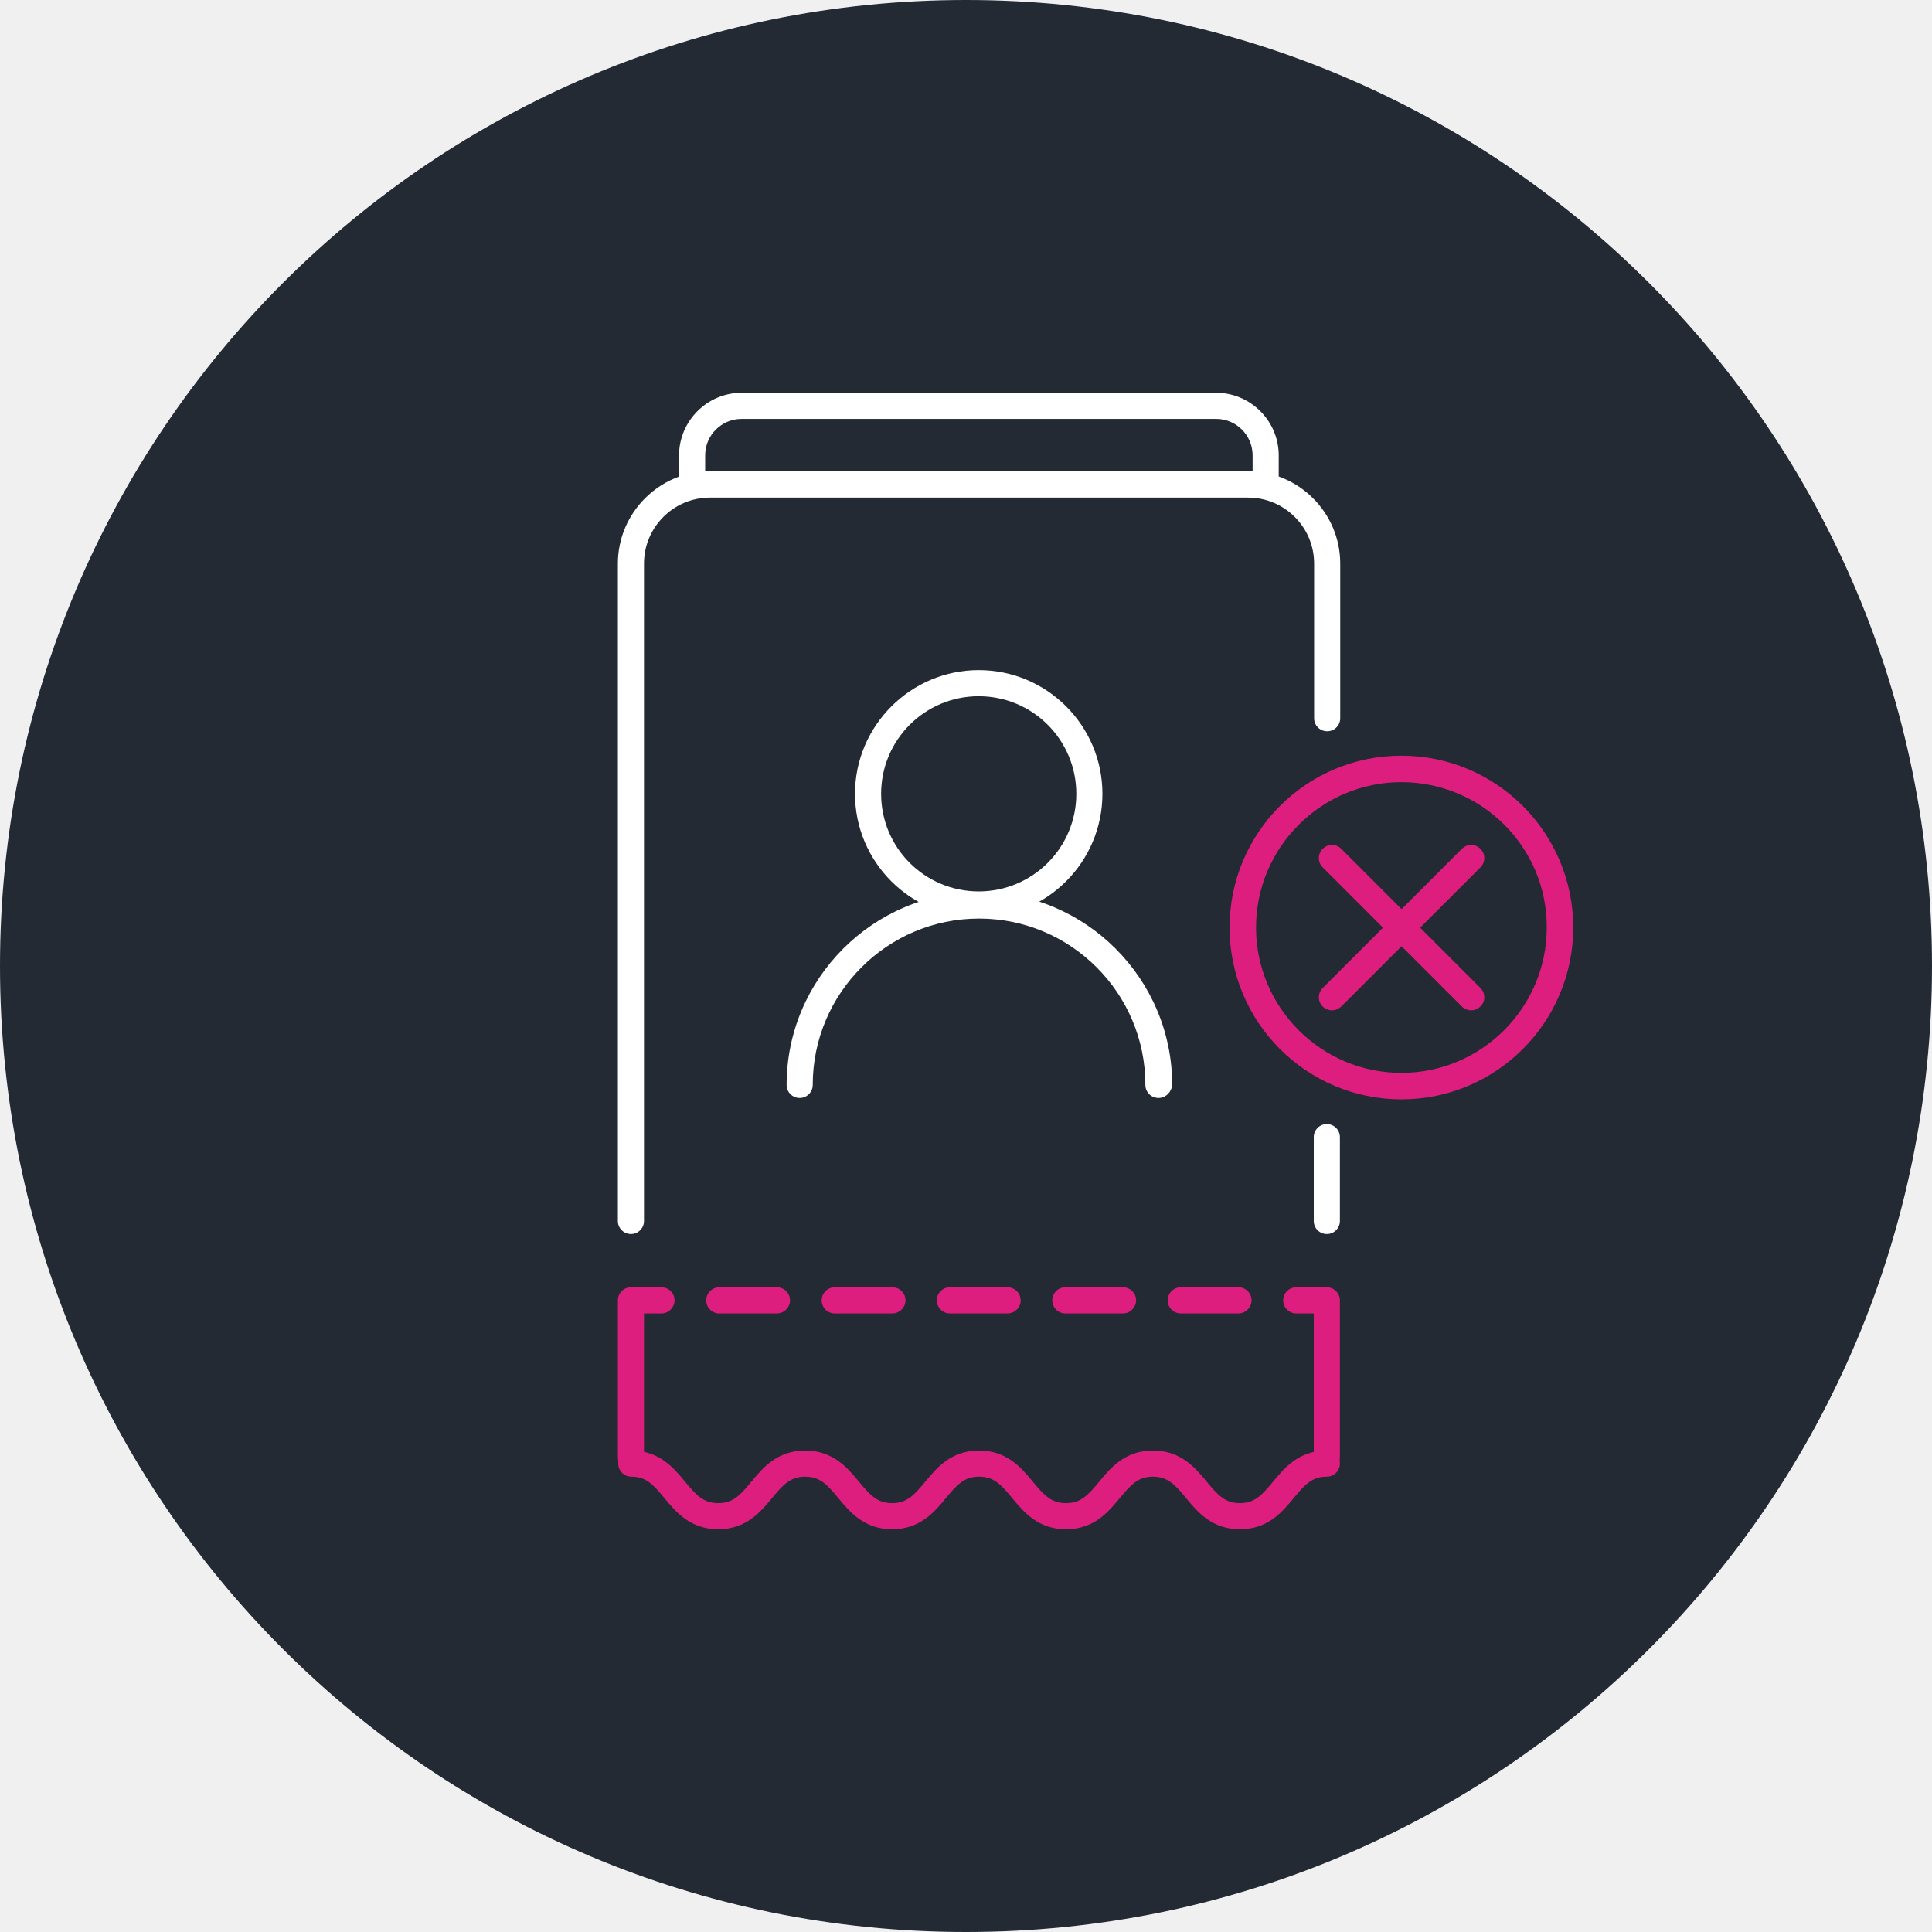
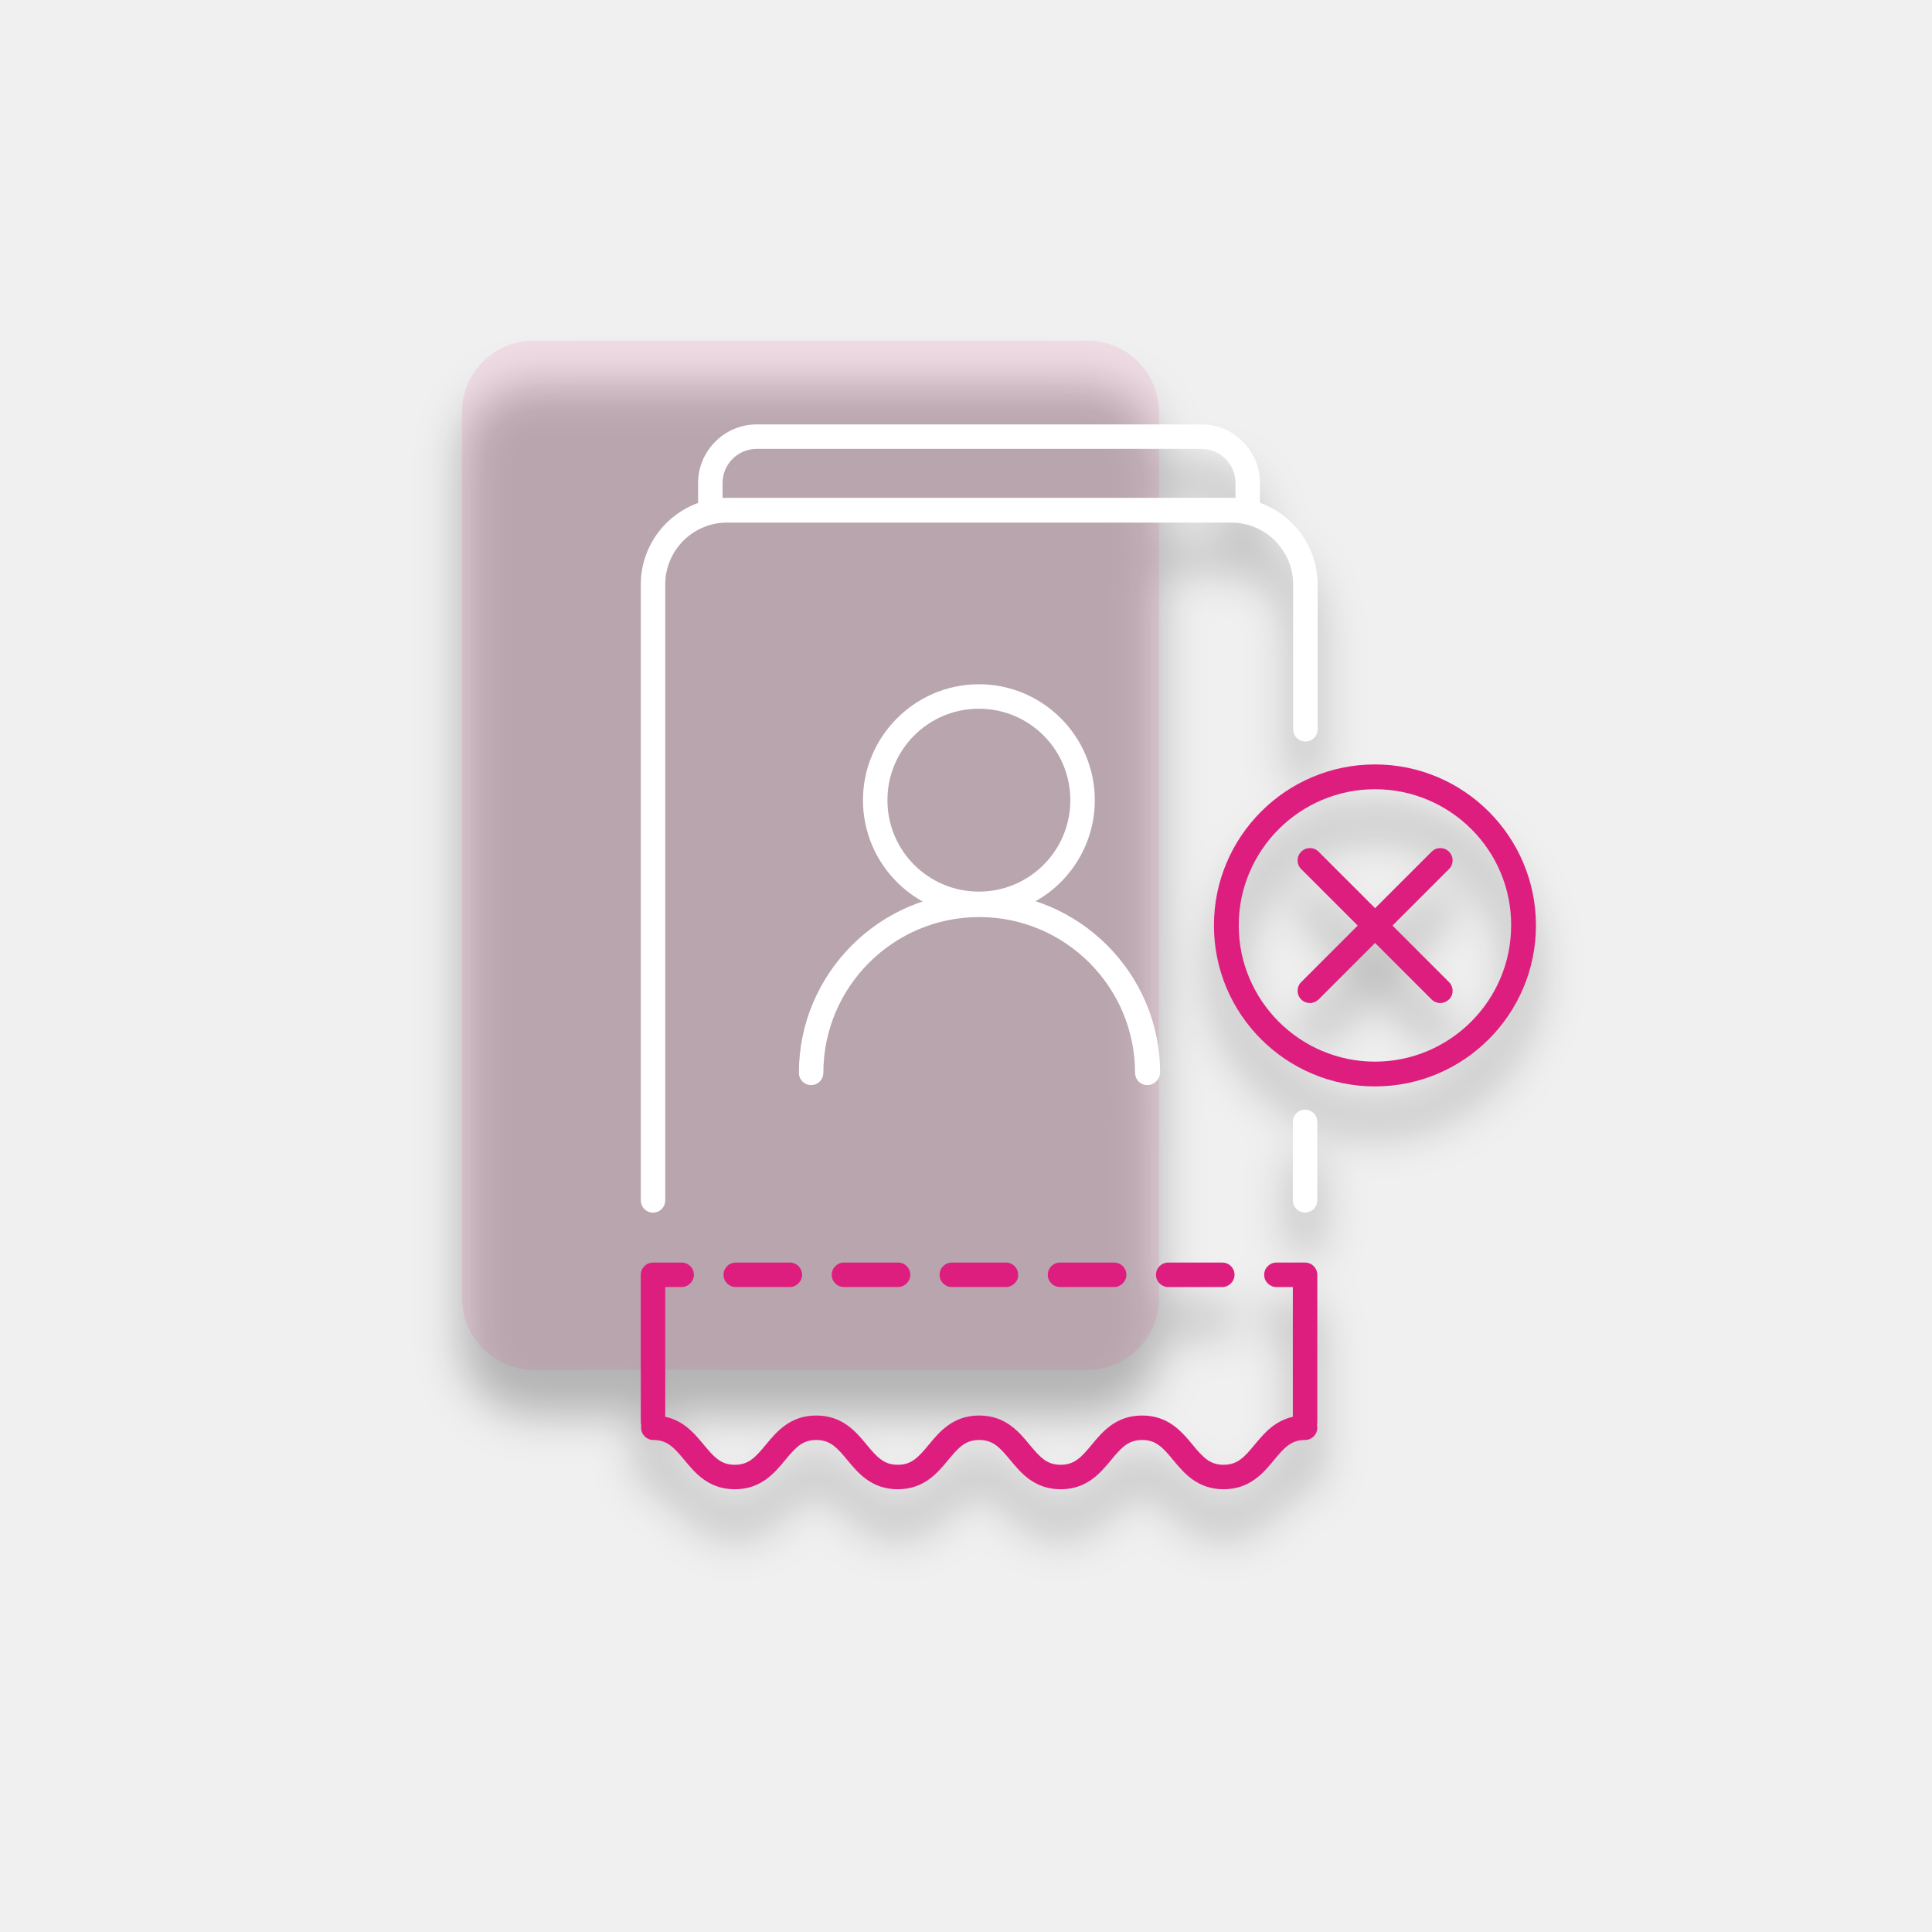
- <svg xmlns="http://www.w3.org/2000/svg" width="184" height="184" viewBox="0 0 184 184" fill="none">
-   <path d="M92.092 177.407C139.464 177.407 177.867 139.004 177.867 91.632C177.867 44.26 139.464 5.857 92.092 5.857C44.72 5.857 6.317 44.26 6.317 91.632C6.317 139.004 44.72 177.407 92.092 177.407Z" fill="#232A33" />
-   <path d="M78.261 85.253H147.231C149.255 85.253 150.604 87.339 149.807 89.179L134.013 125.887C133.553 126.929 132.541 127.573 131.437 127.573H90.804C89.608 127.573 88.535 126.807 88.136 125.672L75.593 88.964C74.98 87.155 76.329 85.253 78.261 85.253Z" fill="#213B38" />
-   <path d="M72.772 77.863C72.557 77.863 72.312 77.801 72.128 77.648C71.607 77.28 71.453 76.575 71.821 76.023L92.92 45.08C94.331 43.117 96.999 42.565 99.023 43.823L129.812 62.591C130.885 63.235 131.652 64.339 131.897 65.565C132.143 66.792 131.867 68.111 131.161 69.123L125.304 77.341C124.936 77.863 124.2 77.985 123.679 77.617C123.157 77.249 123.035 76.513 123.403 75.992L129.26 67.773C129.628 67.252 129.751 66.639 129.628 66.025C129.505 65.412 129.137 64.891 128.585 64.553L97.827 45.816C96.815 45.203 95.527 45.479 94.821 46.429L73.723 77.372C73.508 77.679 73.14 77.863 72.772 77.863Z" fill="#DE1E7E" />
-   <path d="M88.995 77.863C88.78 77.863 88.535 77.801 88.351 77.679C87.829 77.311 87.676 76.605 88.044 76.053L105.953 49.343C106.321 48.821 107.027 48.668 107.579 49.036C108.1 49.404 108.253 50.109 107.885 50.661L89.976 77.372C89.731 77.679 89.363 77.863 88.995 77.863Z" fill="#DE1E7E" />
-   <path d="M125.549 76.237C125.335 76.237 125.151 76.176 124.936 76.084L88.841 54.403C88.289 54.065 88.105 53.36 88.443 52.808C88.78 52.256 89.485 52.072 90.037 52.409L126.132 74.091C126.684 74.428 126.868 75.133 126.531 75.685C126.347 76.023 125.948 76.237 125.549 76.237Z" fill="#DE1E7E" />
-   <path d="M89.148 54.74L87.891 53.851C86.725 52.992 76.483 45.417 77.495 39.437C77.863 37.168 79.703 35.512 82.953 34.5C86.204 33.519 88.627 33.856 90.221 35.512C94.392 39.928 90.191 51.949 89.669 53.299L89.148 54.74ZM86.204 36.279C85.468 36.279 84.609 36.432 83.628 36.739C81.297 37.444 80.009 38.487 79.795 39.805C79.273 42.903 84.119 47.932 88.013 50.999C89.485 46.276 90.712 39.407 88.535 37.137C87.983 36.555 87.216 36.279 86.204 36.279Z" fill="#DE1E7E" />
-   <path d="M75.287 62.1C74.704 62.1 74.121 62.008 73.569 61.855C71.392 61.149 70.012 59.064 69.521 55.721C69.031 52.379 69.736 49.987 71.637 48.699C76.636 45.233 87.86 51.213 89.117 51.919L90.467 52.655L89.393 53.759C88.504 54.648 80.991 62.1 75.287 62.1ZM75.655 49.925C74.581 49.925 73.661 50.109 72.987 50.569C71.883 51.336 71.515 52.961 71.852 55.353C72.189 57.745 73.017 59.187 74.305 59.616C77.28 60.597 82.984 56.549 86.603 53.207C83.321 51.581 78.813 49.925 75.655 49.925Z" fill="#DE1E7E" />
-   <path d="M118.68 127.543H78.139L56.764 67.681C56.335 66.424 55.139 65.596 53.82 65.596H47.104C46.46 65.596 45.939 65.075 45.939 64.431C45.939 63.787 46.46 63.265 47.104 63.265H53.82C56.12 63.265 58.205 64.737 58.972 66.884L79.795 125.181H118.68C119.324 125.181 119.845 125.703 119.845 126.347C119.845 127.021 119.324 127.543 118.68 127.543Z" fill="white" />
-   <path d="M119.447 118.68H75.808C75.164 118.68 74.643 118.159 74.643 117.515C74.643 116.871 75.164 116.349 75.808 116.349H117.913L132.664 80.623C132.909 80.009 132.848 79.304 132.48 78.752C132.112 78.2 131.499 77.863 130.824 77.863H61.855C61.211 77.863 60.69 77.341 60.69 76.697C60.69 76.053 61.211 75.532 61.855 75.532H130.824C132.265 75.532 133.615 76.237 134.412 77.464C135.209 78.66 135.363 80.193 134.811 81.512L119.447 118.68Z" fill="white" />
-   <path d="M86.296 147.353C82.064 147.353 78.629 143.919 78.629 139.687C78.629 135.455 82.064 132.02 86.296 132.02C90.528 132.02 93.963 135.455 93.963 139.687C93.963 143.919 90.528 147.353 86.296 147.353ZM86.296 134.381C83.352 134.381 80.96 136.773 80.96 139.717C80.96 142.661 83.352 145.053 86.296 145.053C89.24 145.053 91.632 142.661 91.632 139.717C91.632 136.773 89.24 134.381 86.296 134.381Z" fill="white" />
-   <path d="M112.455 147.353C108.223 147.353 104.788 143.919 104.788 139.687C104.788 135.455 108.223 132.02 112.455 132.02C116.687 132.02 120.121 135.455 120.121 139.687C120.121 143.919 116.687 147.353 112.455 147.353ZM112.455 134.381C109.511 134.381 107.119 136.773 107.119 139.717C107.119 142.661 109.511 145.053 112.455 145.053C115.399 145.053 117.791 142.661 117.791 139.717C117.791 136.773 115.399 134.381 112.455 134.381Z" fill="white" />
-   <path d="M46.92 108.008H40.94C40.296 108.008 39.775 107.487 39.775 106.843C39.775 106.199 40.296 105.677 40.94 105.677H46.92C47.564 105.677 48.085 106.199 48.085 106.843C48.085 107.487 47.564 108.008 46.92 108.008Z" fill="#DE1E7E" />
-   <path d="M56.212 108.008H54.341C53.697 108.008 53.176 107.487 53.176 106.843C53.176 106.199 53.697 105.677 54.341 105.677H56.212C56.856 105.677 57.377 106.199 57.377 106.843C57.377 107.487 56.856 108.008 56.212 108.008Z" fill="#DE1E7E" />
-   <path d="M41.768 136.896H35.788C35.144 136.896 34.623 136.375 34.623 135.731C34.623 135.087 35.144 134.565 35.788 134.565H41.768C42.412 134.565 42.933 135.087 42.933 135.731C42.933 136.375 42.412 136.896 41.768 136.896Z" fill="#DE1E7E" />
-   <path d="M51.06 136.896H49.189C48.545 136.896 48.024 136.375 48.024 135.731C48.024 135.087 48.545 134.565 49.189 134.565H51.06C51.704 134.565 52.225 135.087 52.225 135.731C52.225 136.375 51.704 136.896 51.06 136.896Z" fill="#DE1E7E" />
-   <path d="M61.364 136.896H59.493C58.849 136.896 58.328 136.375 58.328 135.731C58.328 135.087 58.849 134.565 59.493 134.565H61.364C62.008 134.565 62.529 135.087 62.529 135.731C62.529 136.375 62.008 136.896 61.364 136.896Z" fill="#DE1E7E" />
-   <path d="M92.644 106.352C94.668 106.352 95.956 105.677 96.937 104.819V108.284H94.883C94.361 108.284 93.901 108.713 93.901 109.265C93.901 109.787 94.331 110.247 94.883 110.247H100.924C101.445 110.247 101.905 109.817 101.905 109.265C101.905 108.744 101.476 108.284 100.924 108.284H98.869V104.819C99.851 105.677 101.139 106.352 103.163 106.352C104.972 106.352 106.689 105.493 107.763 104.052C111.412 99.207 105.524 91.939 98.624 84.272C98.44 84.088 98.195 83.965 97.919 83.965C97.612 83.965 97.367 84.088 97.183 84.303C90.283 91.939 84.425 99.207 88.075 104.052C89.148 105.493 90.865 106.352 92.644 106.352ZM97.919 86.388C104.88 94.208 108.652 99.697 106.229 102.887C105.524 103.837 104.359 104.42 103.163 104.42C101.292 104.42 100.372 103.745 99.421 102.58C99.237 102.365 98.961 102.243 98.685 102.243H97.183C96.907 102.243 96.631 102.365 96.447 102.58C95.496 103.745 94.545 104.42 92.705 104.42C91.509 104.42 90.375 103.837 89.639 102.887C87.185 99.728 90.957 94.208 97.919 86.388Z" fill="white" />
-   <path d="M92.153 177.529C139.729 177.529 178.296 138.962 178.296 91.387C178.296 43.811 139.729 5.244 92.153 5.244C44.578 5.244 6.011 43.811 6.011 91.387C6.011 138.962 44.578 177.529 92.153 177.529Z" fill="#232A33" />
-   <path d="M112.976 108.928H49.373C45.509 108.928 42.381 105.8 42.381 101.936V47.135C42.381 43.271 45.509 40.143 49.373 40.143H113.007C116.871 40.143 119.999 43.271 119.999 47.135V101.936C119.968 105.8 116.84 108.928 112.976 108.928Z" fill="#213B38" />
-   <path d="M104.512 129.628H65.044C59.217 129.628 54.495 124.875 54.495 119.079V67.896C54.495 62.069 59.248 57.347 65.044 57.347H65.443C66.087 57.347 66.608 57.868 66.608 58.512C66.608 59.156 66.087 59.677 65.443 59.677H65.044C60.505 59.677 56.825 63.357 56.825 67.896V119.048C56.825 123.587 60.505 127.267 65.044 127.267H104.512C105.156 127.267 105.677 127.788 105.677 128.432C105.677 129.107 105.156 129.628 104.512 129.628Z" fill="white" />
-   <path d="M55.66 80.592C55.016 80.592 54.495 80.071 54.495 79.427V67.896C54.495 62.069 59.248 57.347 65.044 57.347H65.443C66.087 57.347 66.608 57.868 66.608 58.512C66.608 59.156 66.087 59.677 65.443 59.677H65.044C60.505 59.677 56.825 63.357 56.825 67.896V79.427C56.825 80.071 56.304 80.592 55.66 80.592Z" fill="#DE1E7E" />
-   <path d="M133.247 97.336C132.603 97.336 132.081 96.815 132.081 96.171V67.927C132.081 63.388 128.401 59.708 123.863 59.708H123.188C122.544 59.708 122.023 59.187 122.023 58.543C122.023 57.899 122.544 57.377 123.188 57.377H123.863C129.689 57.377 134.412 62.131 134.412 67.927V96.171C134.412 96.815 133.891 97.336 133.247 97.336Z" fill="white" />
-   <path d="M133.247 80.592C132.603 80.592 132.081 80.071 132.081 79.427V67.896C132.081 63.357 128.401 59.677 123.863 59.677H123.188C122.544 59.677 122.023 59.156 122.023 58.512C122.023 57.868 122.544 57.347 123.188 57.347H123.863C129.689 57.347 134.412 62.1 134.412 67.896V79.427C134.412 80.071 133.891 80.592 133.247 80.592Z" fill="#DE1E7E" />
-   <path d="M112.148 59.677H84.211C83.567 59.677 83.045 59.156 83.045 58.512C83.045 57.868 83.567 57.347 84.211 57.347H112.148C112.792 57.347 113.313 57.868 113.313 58.512C113.313 59.156 112.792 59.677 112.148 59.677Z" fill="#DE1E7E" />
-   <path d="M107.579 136.651H63.756C59.892 136.651 56.733 133.492 56.733 129.628V125.58C56.733 124.936 57.255 124.415 57.899 124.415C58.543 124.415 59.064 124.936 59.064 125.58V129.628C59.064 132.204 61.149 134.289 63.725 134.289H107.517C108.161 134.289 108.683 134.811 108.683 135.455C108.744 136.129 108.223 136.651 107.579 136.651Z" fill="white" />
-   <path d="M73.814 67.743H72.802C70.564 67.743 68.724 65.903 68.724 63.664V55.66C68.724 53.421 70.564 51.581 72.802 51.581H73.814C76.053 51.581 77.893 53.421 77.893 55.66V63.664C77.893 65.933 76.084 67.743 73.814 67.743ZM72.802 53.943C71.852 53.943 71.055 54.709 71.055 55.691V63.695C71.055 64.645 71.821 65.443 72.802 65.443H73.814C74.765 65.443 75.562 64.676 75.562 63.695V55.691C75.562 54.74 74.796 53.943 73.814 53.943H72.802Z" fill="white" />
-   <path d="M116.104 67.743H115.092C112.853 67.743 111.013 65.903 111.013 63.664V55.66C111.013 53.421 112.853 51.581 115.092 51.581H116.104C118.343 51.581 120.183 53.421 120.183 55.66V63.664C120.183 65.933 118.343 67.743 116.104 67.743ZM115.061 53.943C114.111 53.943 113.313 54.709 113.313 55.691V63.695C113.313 64.645 114.08 65.443 115.061 65.443H116.073C117.024 65.443 117.821 64.676 117.821 63.695V55.691C117.821 54.74 117.055 53.943 116.073 53.943H115.061Z" fill="white" />
-   <path d="M133.247 80.592H55.66C55.016 80.592 54.495 80.071 54.495 79.427C54.495 78.783 55.016 78.261 55.66 78.261H133.247C133.891 78.261 134.412 78.783 134.412 79.427C134.412 80.071 133.891 80.592 133.247 80.592Z" fill="#DE1E7E" />
-   <path d="M72.68 94.392H69.644C69.215 94.392 68.877 94.055 68.877 93.625V90.589C68.877 90.16 69.215 89.823 69.644 89.823H72.68C73.109 89.823 73.447 90.16 73.447 90.589V93.625C73.447 94.055 73.109 94.392 72.68 94.392Z" fill="white" />
-   <path d="M88.197 94.392H85.161C84.732 94.392 84.395 94.055 84.395 93.625V90.589C84.395 90.16 84.732 89.823 85.161 89.823H88.197C88.627 89.823 88.964 90.16 88.964 90.589V93.625C88.964 94.055 88.627 94.392 88.197 94.392Z" fill="white" />
-   <path d="M103.746 94.392H100.71C100.28 94.392 99.943 94.055 99.943 93.625V90.589C99.943 90.16 100.28 89.823 100.71 89.823H103.746C104.175 89.823 104.512 90.16 104.512 90.589V93.625C104.512 94.055 104.175 94.392 103.746 94.392Z" fill="white" />
-   <path d="M119.263 94.392H116.227C115.798 94.392 115.46 94.055 115.46 93.625V90.589C115.46 90.16 115.798 89.823 116.227 89.823H119.263C119.692 89.823 120.03 90.16 120.03 90.589V93.625C120.03 94.055 119.692 94.392 119.263 94.392Z" fill="white" />
-   <path d="M72.68 106.107H69.644C69.215 106.107 68.877 105.769 68.877 105.34V102.304C68.877 101.875 69.215 101.537 69.644 101.537H72.68C73.109 101.537 73.447 101.875 73.447 102.304V105.34C73.447 105.769 73.109 106.107 72.68 106.107Z" fill="white" />
-   <path d="M88.197 106.107H85.161C84.732 106.107 84.395 105.769 84.395 105.34V102.304C84.395 101.875 84.732 101.537 85.161 101.537H88.197C88.627 101.537 88.964 101.875 88.964 102.304V105.34C88.964 105.769 88.627 106.107 88.197 106.107Z" fill="white" />
-   <path d="M103.746 106.107H100.71C100.28 106.107 99.943 105.769 99.943 105.34V102.304C99.943 101.875 100.28 101.537 100.71 101.537H103.746C104.175 101.537 104.512 101.875 104.512 102.304V105.34C104.512 105.769 104.175 106.107 103.746 106.107Z" fill="white" />
-   <path d="M119.263 106.107H116.227C115.798 106.107 115.46 105.769 115.46 105.34V102.304C115.46 101.875 115.798 101.537 116.227 101.537H119.263C119.692 101.537 120.03 101.875 120.03 102.304V105.34C120.03 105.769 119.692 106.107 119.263 106.107Z" fill="white" />
-   <path d="M72.68 117.821H69.644C69.215 117.821 68.877 117.484 68.877 117.055V114.019C68.877 113.589 69.215 113.252 69.644 113.252H72.68C73.109 113.252 73.447 113.589 73.447 114.019V117.055C73.447 117.484 73.109 117.821 72.68 117.821Z" fill="white" />
-   <path d="M88.197 117.821H85.161C84.732 117.821 84.395 117.484 84.395 117.055V114.019C84.395 113.589 84.732 113.252 85.161 113.252H88.197C88.627 113.252 88.964 113.589 88.964 114.019V117.055C88.964 117.484 88.627 117.821 88.197 117.821Z" fill="white" />
-   <path d="M103.746 117.821H100.71C100.28 117.821 99.943 117.484 99.943 117.055V114.019C99.943 113.589 100.28 113.252 100.71 113.252H103.746C104.175 113.252 104.512 113.589 104.512 114.019V117.055C104.512 117.484 104.175 117.821 103.746 117.821Z" fill="white" />
-   <path d="M129.505 142.569C118.005 142.569 108.683 133.216 108.683 121.747C108.683 110.277 118.036 100.924 129.505 100.924C140.975 100.924 150.328 110.277 150.328 121.747C150.328 133.216 141.005 142.569 129.505 142.569ZM129.505 103.255C119.324 103.255 111.013 111.535 111.013 121.747C111.013 131.959 119.293 140.239 129.505 140.239C139.717 140.239 147.997 131.959 147.997 121.747C147.997 111.535 139.687 103.255 129.505 103.255Z" fill="#DE1E7E" />
-   <path d="M120.888 131.529C120.581 131.529 120.275 131.407 120.06 131.192C119.6 130.732 119.6 129.996 120.06 129.536L137.295 112.301C137.755 111.841 138.491 111.841 138.951 112.301C139.411 112.761 139.411 113.497 138.951 113.957L121.716 131.192C121.471 131.437 121.195 131.529 120.888 131.529Z" fill="#DE1E7E" />
-   <path d="M138.123 131.529C137.816 131.529 137.509 131.407 137.295 131.192L120.06 113.957C119.6 113.497 119.6 112.761 120.06 112.301C120.52 111.841 121.256 111.841 121.716 112.301L138.951 129.536C139.411 129.996 139.411 130.732 138.951 131.192C138.736 131.437 138.429 131.529 138.123 131.529Z" fill="#DE1E7E" />
-   <path d="M92.092 177.407C139.464 177.407 177.867 139.004 177.867 91.632C177.867 44.26 139.464 5.857 92.092 5.857C44.72 5.857 6.317 44.26 6.317 91.632C6.317 139.004 44.72 177.407 92.092 177.407Z" fill="#232A33" />
-   <path d="M78.261 85.253H147.231C149.255 85.253 150.604 87.339 149.807 89.179L134.013 125.887C133.553 126.929 132.541 127.573 131.437 127.573H90.804C89.608 127.573 88.535 126.807 88.136 125.672L75.593 88.964C74.98 87.155 76.329 85.253 78.261 85.253Z" fill="#213B38" />
-   <path d="M72.772 77.863C72.557 77.863 72.312 77.801 72.128 77.648C71.607 77.28 71.453 76.575 71.821 76.023L92.92 45.08C94.331 43.117 96.999 42.565 99.023 43.823L129.812 62.591C130.885 63.235 131.652 64.339 131.897 65.565C132.143 66.792 131.867 68.111 131.161 69.123L125.304 77.341C124.936 77.863 124.2 77.985 123.679 77.617C123.157 77.249 123.035 76.513 123.403 75.992L129.26 67.773C129.628 67.252 129.751 66.639 129.628 66.025C129.505 65.412 129.137 64.891 128.585 64.553L97.827 45.816C96.815 45.203 95.527 45.479 94.821 46.429L73.723 77.372C73.508 77.679 73.14 77.863 72.772 77.863Z" fill="#DE1E7E" />
-   <path d="M88.995 77.863C88.78 77.863 88.535 77.801 88.351 77.679C87.829 77.311 87.676 76.605 88.044 76.053L105.953 49.343C106.321 48.821 107.027 48.668 107.579 49.036C108.1 49.404 108.253 50.109 107.885 50.661L89.976 77.372C89.731 77.679 89.363 77.863 88.995 77.863Z" fill="#DE1E7E" />
-   <path d="M125.549 76.237C125.335 76.237 125.151 76.176 124.936 76.084L88.841 54.403C88.289 54.065 88.105 53.36 88.443 52.808C88.78 52.256 89.485 52.072 90.037 52.409L126.132 74.091C126.684 74.428 126.868 75.133 126.531 75.685C126.347 76.023 125.948 76.237 125.549 76.237Z" fill="#DE1E7E" />
-   <path d="M89.148 54.74L87.891 53.851C86.725 52.992 76.483 45.417 77.495 39.437C77.863 37.168 79.703 35.512 82.953 34.5C86.204 33.519 88.627 33.856 90.221 35.512C94.392 39.928 90.191 51.949 89.669 53.299L89.148 54.74ZM86.204 36.279C85.468 36.279 84.609 36.432 83.628 36.739C81.297 37.444 80.009 38.487 79.795 39.805C79.273 42.903 84.119 47.932 88.013 50.999C89.485 46.276 90.712 39.407 88.535 37.137C87.983 36.555 87.216 36.279 86.204 36.279Z" fill="#DE1E7E" />
-   <path d="M75.287 62.1C74.704 62.1 74.121 62.008 73.569 61.855C71.392 61.149 70.012 59.064 69.521 55.721C69.031 52.379 69.736 49.987 71.637 48.699C76.636 45.233 87.86 51.213 89.117 51.919L90.467 52.655L89.393 53.759C88.504 54.648 80.991 62.1 75.287 62.1ZM75.655 49.925C74.581 49.925 73.661 50.109 72.987 50.569C71.883 51.336 71.515 52.961 71.852 55.353C72.189 57.745 73.017 59.187 74.305 59.616C77.28 60.597 82.984 56.549 86.603 53.207C83.321 51.581 78.813 49.925 75.655 49.925Z" fill="#DE1E7E" />
-   <path d="M118.68 127.543H78.139L56.764 67.681C56.335 66.424 55.139 65.596 53.82 65.596H47.104C46.46 65.596 45.939 65.075 45.939 64.431C45.939 63.787 46.46 63.265 47.104 63.265H53.82C56.12 63.265 58.205 64.737 58.972 66.884L79.795 125.181H118.68C119.324 125.181 119.845 125.703 119.845 126.347C119.845 127.021 119.324 127.543 118.68 127.543Z" fill="white" />
-   <path d="M119.447 118.68H75.808C75.164 118.68 74.643 118.159 74.643 117.515C74.643 116.871 75.164 116.349 75.808 116.349H117.913L132.664 80.623C132.909 80.009 132.848 79.304 132.48 78.752C132.112 78.2 131.499 77.863 130.824 77.863H61.855C61.211 77.863 60.69 77.341 60.69 76.697C60.69 76.053 61.211 75.532 61.855 75.532H130.824C132.265 75.532 133.615 76.237 134.412 77.464C135.209 78.66 135.363 80.193 134.811 81.512L119.447 118.68Z" fill="white" />
-   <path d="M86.296 147.353C82.064 147.353 78.629 143.919 78.629 139.687C78.629 135.455 82.064 132.02 86.296 132.02C90.528 132.02 93.963 135.455 93.963 139.687C93.963 143.919 90.528 147.353 86.296 147.353ZM86.296 134.381C83.352 134.381 80.96 136.773 80.96 139.717C80.96 142.661 83.352 145.053 86.296 145.053C89.24 145.053 91.632 142.661 91.632 139.717C91.632 136.773 89.24 134.381 86.296 134.381Z" fill="white" />
-   <path d="M112.455 147.353C108.223 147.353 104.788 143.919 104.788 139.687C104.788 135.455 108.223 132.02 112.455 132.02C116.687 132.02 120.121 135.455 120.121 139.687C120.121 143.919 116.687 147.353 112.455 147.353ZM112.455 134.381C109.511 134.381 107.119 136.773 107.119 139.717C107.119 142.661 109.511 145.053 112.455 145.053C115.399 145.053 117.791 142.661 117.791 139.717C117.791 136.773 115.399 134.381 112.455 134.381Z" fill="white" />
-   <path d="M46.92 108.008H40.94C40.296 108.008 39.775 107.487 39.775 106.843C39.775 106.199 40.296 105.677 40.94 105.677H46.92C47.564 105.677 48.085 106.199 48.085 106.843C48.085 107.487 47.564 108.008 46.92 108.008Z" fill="#DE1E7E" />
-   <path d="M56.212 108.008H54.341C53.697 108.008 53.176 107.487 53.176 106.843C53.176 106.199 53.697 105.677 54.341 105.677H56.212C56.856 105.677 57.377 106.199 57.377 106.843C57.377 107.487 56.856 108.008 56.212 108.008Z" fill="#DE1E7E" />
-   <path d="M41.768 136.896H35.788C35.144 136.896 34.623 136.375 34.623 135.731C34.623 135.087 35.144 134.565 35.788 134.565H41.768C42.412 134.565 42.933 135.087 42.933 135.731C42.933 136.375 42.412 136.896 41.768 136.896Z" fill="#DE1E7E" />
-   <path d="M51.06 136.896H49.189C48.545 136.896 48.024 136.375 48.024 135.731C48.024 135.087 48.545 134.565 49.189 134.565H51.06C51.704 134.565 52.225 135.087 52.225 135.731C52.225 136.375 51.704 136.896 51.06 136.896Z" fill="#DE1E7E" />
-   <path d="M61.364 136.896H59.493C58.849 136.896 58.328 136.375 58.328 135.731C58.328 135.087 58.849 134.565 59.493 134.565H61.364C62.008 134.565 62.529 135.087 62.529 135.731C62.529 136.375 62.008 136.896 61.364 136.896Z" fill="#DE1E7E" />
-   <path d="M92.644 106.352C94.668 106.352 95.956 105.677 96.937 104.819V108.284H94.883C94.361 108.284 93.901 108.713 93.901 109.265C93.901 109.787 94.331 110.247 94.883 110.247H100.924C101.445 110.247 101.905 109.817 101.905 109.265C101.905 108.744 101.476 108.284 100.924 108.284H98.869V104.819C99.851 105.677 101.139 106.352 103.163 106.352C104.972 106.352 106.689 105.493 107.763 104.052C111.412 99.207 105.524 91.939 98.624 84.272C98.44 84.088 98.195 83.965 97.919 83.965C97.612 83.965 97.367 84.088 97.183 84.303C90.283 91.939 84.425 99.207 88.075 104.052C89.148 105.493 90.865 106.352 92.644 106.352ZM97.919 86.388C104.88 94.208 108.652 99.697 106.229 102.887C105.524 103.837 104.359 104.42 103.163 104.42C101.292 104.42 100.372 103.745 99.421 102.58C99.237 102.365 98.961 102.243 98.685 102.243H97.183C96.907 102.243 96.631 102.365 96.447 102.58C95.496 103.745 94.545 104.42 92.705 104.42C91.509 104.42 90.375 103.837 89.639 102.887C87.185 99.728 90.957 94.208 97.919 86.388Z" fill="white" />
-   <path d="M92 184C142.81 184 184 142.81 184 92C184 41.19 142.81 0 92 0C41.19 0 0 41.19 0 92C0 142.81 41.19 184 92 184Z" fill="#232A33" />
-   <path d="M118.085 145.642C115.434 145.642 114.059 144.006 112.979 142.697C111.899 141.387 111.212 140.635 109.804 140.635C108.397 140.635 107.71 141.387 106.63 142.697C105.55 144.006 104.175 145.642 101.524 145.642C98.873 145.642 97.498 144.006 96.418 142.697C95.338 141.387 94.651 140.635 93.244 140.635C91.836 140.635 91.149 141.387 90.069 142.697C88.989 144.006 87.614 145.642 84.963 145.642C82.312 145.642 80.938 144.006 79.858 142.697C78.778 141.387 78.09 140.635 76.683 140.635C75.276 140.635 74.588 141.387 73.508 142.697C72.428 144.006 71.054 145.642 68.403 145.642C65.752 145.642 64.377 144.006 63.297 142.697C62.217 141.387 61.53 140.635 60.122 140.635C59.435 140.635 58.879 140.078 58.879 139.391C58.879 138.704 59.435 138.147 60.122 138.147C62.773 138.147 64.148 139.784 65.228 141.093C66.308 142.402 66.995 143.155 68.403 143.155C69.81 143.155 70.497 142.402 71.577 141.093C72.657 139.784 74.032 138.147 76.683 138.147C79.334 138.147 80.709 139.784 81.789 141.093C82.869 142.402 83.556 143.155 84.963 143.155C86.371 143.155 87.058 142.402 88.138 141.093C89.218 139.784 90.593 138.147 93.244 138.147C95.895 138.147 97.269 139.784 98.349 141.093C99.429 142.402 100.117 143.155 101.524 143.155C102.931 143.155 103.619 142.402 104.699 141.093C105.779 139.784 107.153 138.147 109.804 138.147C112.455 138.147 113.83 139.784 114.91 141.093C115.99 142.402 116.677 143.155 118.085 143.155C119.492 143.155 120.179 142.402 121.259 141.093C122.339 139.784 123.714 138.147 126.365 138.147C127.052 138.147 127.609 138.704 127.609 139.391C127.609 140.078 127.052 140.635 126.365 140.635C124.958 140.635 124.27 141.387 123.19 142.697C122.11 144.006 120.736 145.642 118.085 145.642Z" fill="#DE1E7E" />
-   <path d="M126.365 117.528C125.678 117.528 125.121 116.972 125.121 116.285V108.299C125.121 107.612 125.678 107.055 126.365 107.055C127.052 107.055 127.609 107.612 127.609 108.299V116.285C127.609 116.972 127.052 117.528 126.365 117.528Z" fill="white" />
-   <path d="M60.09 117.528C59.402 117.528 58.846 116.972 58.846 116.285V53.675C58.846 48.831 62.806 44.871 67.65 44.871H118.837C123.681 44.871 127.641 48.831 127.641 53.675V68.403C127.641 69.09 127.085 69.646 126.398 69.646C125.71 69.646 125.154 69.09 125.154 68.403V53.675C125.154 50.206 122.339 47.391 118.87 47.391H67.617C64.148 47.391 61.333 50.206 61.333 53.675V116.285C61.333 116.972 60.777 117.528 60.09 117.528Z" fill="white" />
-   <path d="M120.539 47.391C119.852 47.391 119.296 46.835 119.296 46.147V43.365C119.296 41.467 117.757 39.896 115.826 39.896H70.628C68.73 39.896 67.159 41.434 67.159 43.365V46.147C67.159 46.835 66.603 47.391 65.915 47.391C65.228 47.391 64.672 46.835 64.672 46.147V43.365C64.672 40.093 67.355 37.409 70.628 37.409H115.826C119.099 37.409 121.783 40.093 121.783 43.365V46.147C121.783 46.835 121.227 47.391 120.539 47.391Z" fill="white" />
-   <path d="M126.365 140.046C125.678 140.046 125.121 139.489 125.121 138.802V124.238C125.121 123.55 125.678 122.994 126.365 122.994C127.052 122.994 127.609 123.55 127.609 124.238V138.802C127.609 139.489 127.052 140.046 126.365 140.046Z" fill="#DE1E7E" />
-   <path d="M60.09 140.046C59.402 140.046 58.846 139.489 58.846 138.802V124.238C58.846 123.55 59.402 122.994 60.09 122.994C60.777 122.994 61.333 123.55 61.333 124.238V138.802C61.333 139.489 60.777 140.046 60.09 140.046Z" fill="#DE1E7E" />
-   <path d="M63.002 125.089H60.09C59.402 125.089 58.846 124.532 58.846 123.845C58.846 123.158 59.402 122.601 60.09 122.601H63.002C63.69 122.601 64.246 123.158 64.246 123.845C64.246 124.499 63.69 125.089 63.002 125.089Z" fill="#DE1E7E" />
-   <path d="M117.954 125.089H112.455C111.768 125.089 111.212 124.532 111.212 123.845C111.212 123.158 111.768 122.601 112.455 122.601H117.954C118.641 122.601 119.198 123.158 119.198 123.845C119.198 124.499 118.641 125.089 117.954 125.089ZM106.957 125.089H101.459C100.771 125.089 100.215 124.532 100.215 123.845C100.215 123.158 100.771 122.601 101.459 122.601H106.957C107.644 122.601 108.201 123.158 108.201 123.845C108.201 124.499 107.644 125.089 106.957 125.089ZM95.96 125.089H90.462C89.775 125.089 89.218 124.532 89.218 123.845C89.218 123.158 89.775 122.601 90.462 122.601H95.96C96.648 122.601 97.204 123.158 97.204 123.845C97.237 124.499 96.648 125.089 95.96 125.089ZM84.996 125.089H79.498C78.811 125.089 78.254 124.532 78.254 123.845C78.254 123.158 78.811 122.601 79.498 122.601H84.996C85.683 122.601 86.24 123.158 86.24 123.845C86.24 124.499 85.683 125.089 84.996 125.089ZM73.999 125.089H68.501C67.814 125.089 67.257 124.532 67.257 123.845C67.257 123.158 67.814 122.601 68.501 122.601H73.999C74.687 122.601 75.243 123.158 75.243 123.845C75.243 124.499 74.687 125.089 73.999 125.089Z" fill="#DE1E7E" />
-   <path d="M126.365 125.089H123.452C122.765 125.089 122.208 124.532 122.208 123.845C122.208 123.158 122.765 122.601 123.452 122.601H126.365C127.052 122.601 127.609 123.158 127.609 123.845C127.609 124.499 127.052 125.089 126.365 125.089Z" fill="#DE1E7E" />
-   <path d="M93.211 87.385C86.698 87.385 81.429 82.083 81.429 75.603C81.429 69.123 86.731 63.821 93.211 63.821C99.724 63.821 104.993 69.123 104.993 75.603C104.993 82.083 99.724 87.385 93.211 87.385ZM93.211 66.308C88.073 66.308 83.916 70.465 83.916 75.603C83.916 80.741 88.073 84.898 93.211 84.898C98.349 84.898 102.506 80.741 102.506 75.603C102.506 70.465 98.349 66.308 93.211 66.308Z" fill="white" />
-   <path d="M110.328 104.568C109.641 104.568 109.084 104.011 109.084 103.324C109.084 94.585 101.982 87.483 93.244 87.483C84.505 87.483 77.403 94.585 77.403 103.324C77.403 104.011 76.847 104.568 76.159 104.568C75.472 104.568 74.916 104.011 74.916 103.324C74.916 93.211 83.163 84.963 93.276 84.963C103.39 84.963 111.637 93.211 111.637 103.324C111.572 104.011 111.015 104.568 110.328 104.568Z" fill="white" />
-   <path d="M133.467 104.699C124.434 104.699 117.103 97.368 117.103 88.334C117.103 79.301 124.434 71.97 133.467 71.97C142.5 71.97 149.831 79.301 149.831 88.334C149.831 97.368 142.5 104.699 133.467 104.699ZM133.467 74.49C125.841 74.49 119.623 80.709 119.623 88.334C119.623 95.96 125.841 102.179 133.467 102.179C141.093 102.179 147.311 95.96 147.311 88.334C147.344 80.709 141.126 74.49 133.467 74.49Z" fill="#DE1E7E" />
-   <path d="M126.856 96.222C126.529 96.222 126.201 96.091 125.972 95.862C125.481 95.371 125.481 94.586 125.972 94.095L139.227 80.84C139.718 80.349 140.504 80.349 140.995 80.84C141.486 81.331 141.486 82.116 140.995 82.607L127.74 95.862C127.478 96.091 127.183 96.222 126.856 96.222Z" fill="#DE1E7E" />
-   <path d="M140.111 96.222C139.784 96.222 139.456 96.091 139.227 95.862L125.972 82.607C125.481 82.116 125.481 81.331 125.972 80.84C126.463 80.349 127.249 80.349 127.74 80.84L140.995 94.095C141.486 94.586 141.486 95.371 140.995 95.862C140.733 96.091 140.438 96.222 140.111 96.222Z" fill="#DE1E7E" />
+ <svg xmlns="http://www.w3.org/2000/svg" width="174" height="174" viewBox="0 0 174 174" fill="none">
+   <g filter="url(#filter0_d)">
+     <path opacity="0.1" d="M97.933 123.366H48.053C44.486 123.366 41.615 120.466 41.615 116.928V37.12C41.615 33.553 44.515 30.682 48.053 30.682H97.933C101.5 30.682 104.371 33.582 104.371 37.12V116.928C104.371 120.495 101.5 123.366 97.933 123.366Z" fill="#DE1E7E" />
+     <path d="M110.2 134.125C107.851 134.125 106.633 132.675 105.676 131.515C104.719 130.355 104.11 129.688 102.863 129.688C101.616 129.688 101.007 130.355 100.05 131.515C99.093 132.675 97.875 134.125 95.526 134.125C93.177 134.125 91.959 132.675 91.002 131.515C90.045 130.355 89.436 129.688 88.189 129.688C86.942 129.688 86.333 130.355 85.376 131.515C84.419 132.675 83.201 134.125 80.852 134.125C78.503 134.125 77.285 132.675 76.328 131.515C75.371 130.355 74.762 129.688 73.515 129.688C72.268 129.688 71.659 130.355 70.702 131.515C69.745 132.675 68.527 134.125 66.178 134.125C63.829 134.125 62.611 132.675 61.654 131.515C60.697 130.355 60.088 129.688 58.841 129.688C58.232 129.688 57.739 129.195 57.739 128.586C57.739 127.977 58.232 127.484 58.841 127.484C61.19 127.484 62.408 128.934 63.365 130.094C64.322 131.254 64.931 131.921 66.178 131.921C67.425 131.921 68.034 131.254 68.991 130.094C69.948 128.934 71.166 127.484 73.515 127.484C75.864 127.484 77.082 128.934 78.039 130.094C78.996 131.254 79.605 131.921 80.852 131.921C82.099 131.921 82.708 131.254 83.665 130.094C84.622 128.934 85.84 127.484 88.189 127.484C90.538 127.484 91.756 128.934 92.713 130.094C93.67 131.254 94.279 131.921 95.526 131.921C96.773 131.921 97.382 131.254 98.339 130.094C99.296 128.934 100.514 127.484 102.863 127.484C105.212 127.484 106.43 128.934 107.387 130.094C108.344 131.254 108.953 131.921 110.2 131.921C111.447 131.921 112.056 131.254 113.013 130.094C113.97 128.934 115.188 127.484 117.537 127.484C118.146 127.484 118.639 127.977 118.639 128.586C118.639 129.195 118.146 129.688 117.537 129.688C116.29 129.688 115.681 130.355 114.724 131.515C113.767 132.675 112.549 134.125 110.2 134.125Z" fill="#DE1E7E" />
+     <path d="M117.537 108.714C117.204 108.714 116.935 108.445 116.935 108.112V101.036C116.935 100.703 117.204 100.434 117.537 100.434C117.87 100.434 118.139 100.703 118.139 101.036V108.112C118.139 108.445 117.87 108.714 117.537 108.714Z" fill="white" stroke="white" />
+     <path d="M58.812 108.714C58.479 108.714 58.21 108.445 58.21 108.112V52.635C58.21 48.619 61.495 45.334 65.511 45.334H110.867C114.883 45.334 118.168 48.619 118.168 52.635V65.685C118.168 66.018 117.899 66.287 117.566 66.287C117.233 66.287 116.964 66.018 116.964 65.685V52.635C116.964 49.285 114.246 46.567 110.896 46.567H65.482C62.132 46.567 59.414 49.285 59.414 52.635V108.112C59.414 108.445 59.145 108.714 58.812 108.714Z" fill="white" stroke="white" />
+     <path d="M112.375 46.567C112.042 46.567 111.773 46.298 111.773 45.965V43.5C111.773 41.545 110.189 39.926 108.199 39.926H68.15C66.195 39.926 64.576 41.51 64.576 43.5V45.965C64.576 46.298 64.307 46.567 63.974 46.567C63.641 46.567 63.372 46.298 63.372 45.965V43.5C63.372 40.876 65.526 38.722 68.15 38.722H108.199C110.823 38.722 112.977 40.876 112.977 43.5V45.965C112.977 46.298 112.708 46.567 112.375 46.567Z" fill="white" stroke="white" />
+     <path d="M117.537 129.166C116.928 129.166 116.435 128.673 116.435 128.064V115.159C116.435 114.55 116.928 114.057 117.537 114.057C118.146 114.057 118.639 114.55 118.639 115.159V128.064C118.639 128.673 118.146 129.166 117.537 129.166Z" fill="#DE1E7E" />
+     <path d="M58.812 129.166C58.203 129.166 57.71 128.673 57.71 128.064V115.159C57.71 114.55 58.203 114.057 58.812 114.057C59.421 114.057 59.914 114.55 59.914 115.159V128.064C59.914 128.673 59.421 129.166 58.812 129.166Z" fill="#DE1E7E" />
+     <path d="M61.393 115.913H58.812C58.203 115.913 57.71 115.42 57.71 114.811C57.71 114.202 58.203 113.709 58.812 113.709H61.393C62.002 113.709 62.495 114.202 62.495 114.811C62.495 115.391 62.002 115.913 61.393 115.913Z" fill="#DE1E7E" />
+     <path d="M110.084 115.913H105.212C104.603 115.913 104.11 115.42 104.11 114.811C104.11 114.202 104.603 113.709 105.212 113.709H110.084C110.693 113.709 111.186 114.202 111.186 114.811C111.186 115.391 110.693 115.913 110.084 115.913ZM100.34 115.913H95.468C94.859 115.913 94.366 115.42 94.366 114.811C94.366 114.202 94.859 113.709 95.468 113.709H100.34C100.949 113.709 101.442 114.202 101.442 114.811C101.442 115.391 100.949 115.913 100.34 115.913ZM90.596 115.913H85.724C85.115 115.913 84.622 115.42 84.622 114.811C84.622 114.202 85.115 113.709 85.724 113.709H90.596C91.205 113.709 91.698 114.202 91.698 114.811C91.727 115.391 91.205 115.913 90.596 115.913ZM80.881 115.913H76.009C75.4 115.913 74.907 115.42 74.907 114.811C74.907 114.202 75.4 113.709 76.009 113.709H80.881C81.49 113.709 81.983 114.202 81.983 114.811C81.983 115.391 81.49 115.913 80.881 115.913ZM71.137 115.913H66.265C65.656 115.913 65.163 115.42 65.163 114.811C65.163 114.202 65.656 113.709 66.265 113.709H71.137C71.746 113.709 72.239 114.202 72.239 114.811C72.239 115.391 71.746 115.913 71.137 115.913Z" fill="#DE1E7E" />
+     <path d="M117.537 115.913H114.956C114.347 115.913 113.854 115.42 113.854 114.811C113.854 114.202 114.347 113.709 114.956 113.709H117.537C118.146 113.709 118.639 114.202 118.639 114.811C118.639 115.391 118.146 115.913 117.537 115.913Z" fill="#DE1E7E" />
+     <path d="M88.16 82.005C82.666 82.005 78.22 77.532 78.22 72.065C78.22 66.599 82.694 62.125 88.16 62.125C93.654 62.125 98.1 66.598 98.1 72.065C98.1 77.532 93.654 82.005 88.16 82.005ZM88.16 63.329C83.331 63.329 79.424 67.236 79.424 72.065C79.424 76.894 83.331 80.801 88.16 80.801C92.989 80.801 96.896 76.894 96.896 72.065C96.896 67.236 92.989 63.329 88.16 63.329Z" fill="white" stroke="white" />
+     <path d="M103.327 97.23C102.994 97.23 102.725 96.961 102.725 96.628C102.725 88.609 96.208 82.092 88.189 82.092C80.17 82.092 73.653 88.609 73.653 96.628C73.653 96.961 73.384 97.23 73.051 97.23C72.718 97.23 72.449 96.961 72.449 96.628C72.449 87.943 79.533 80.859 88.218 80.859C96.894 80.859 103.973 87.929 103.987 96.602C103.942 96.97 103.646 97.23 103.327 97.23Z" fill="white" stroke="white" />
+     <path d="M123.83 97.846C115.826 97.846 109.33 91.35 109.33 83.346C109.33 75.342 115.826 68.846 123.83 68.846C131.834 68.846 138.33 75.342 138.33 83.346C138.33 91.35 131.834 97.846 123.83 97.846ZM123.83 71.079C117.073 71.079 111.563 76.589 111.563 83.346C111.563 90.103 117.073 95.613 123.83 95.613C130.587 95.613 136.097 90.103 136.097 83.346C136.126 76.589 130.616 71.079 123.83 71.079Z" fill="#DE1E7E" />
+     <path d="M117.972 90.335C117.682 90.335 117.392 90.219 117.189 90.016C116.754 89.581 116.754 88.885 117.189 88.45L128.934 76.705C129.369 76.27 130.065 76.27 130.5 76.705C130.935 77.14 130.935 77.836 130.5 78.271L118.755 90.016C118.523 90.219 118.262 90.335 117.972 90.335Z" fill="#DE1E7E" />
+     <path d="M129.717 90.335C129.427 90.335 129.137 90.219 128.934 90.016L117.189 78.271C116.754 77.836 116.754 77.14 117.189 76.705C117.624 76.27 118.32 76.27 118.755 76.705L130.5 88.45C130.935 88.885 130.935 89.581 130.5 90.016C130.268 90.219 130.007 90.335 129.717 90.335Z" fill="#DE1E7E" />
+   </g>
+   <defs>
+     <filter id="filter0_d" x="-4" y="0" width="182" height="182" filterUnits="userSpaceOnUse" color-interpolation-filters="sRGB">
+       <feFlood flood-opacity="0" result="BackgroundImageFix" />
+       <feColorMatrix in="SourceAlpha" type="matrix" values="0 0 0 0 0 0 0 0 0 0 0 0 0 0 0 0 0 0 127 0" />
+       <feOffset dy="4" />
+       <feGaussianBlur stdDeviation="2" />
+       <feColorMatrix type="matrix" values="0 0 0 0 0 0 0 0 0 0 0 0 0 0 0 0 0 0 0.25 0" />
+       <feBlend mode="normal" in2="BackgroundImageFix" result="effect1_dropShadow" />
+       <feBlend mode="normal" in="SourceGraphic" in2="effect1_dropShadow" result="shape" />
+     </filter>
+   </defs>
</svg>
